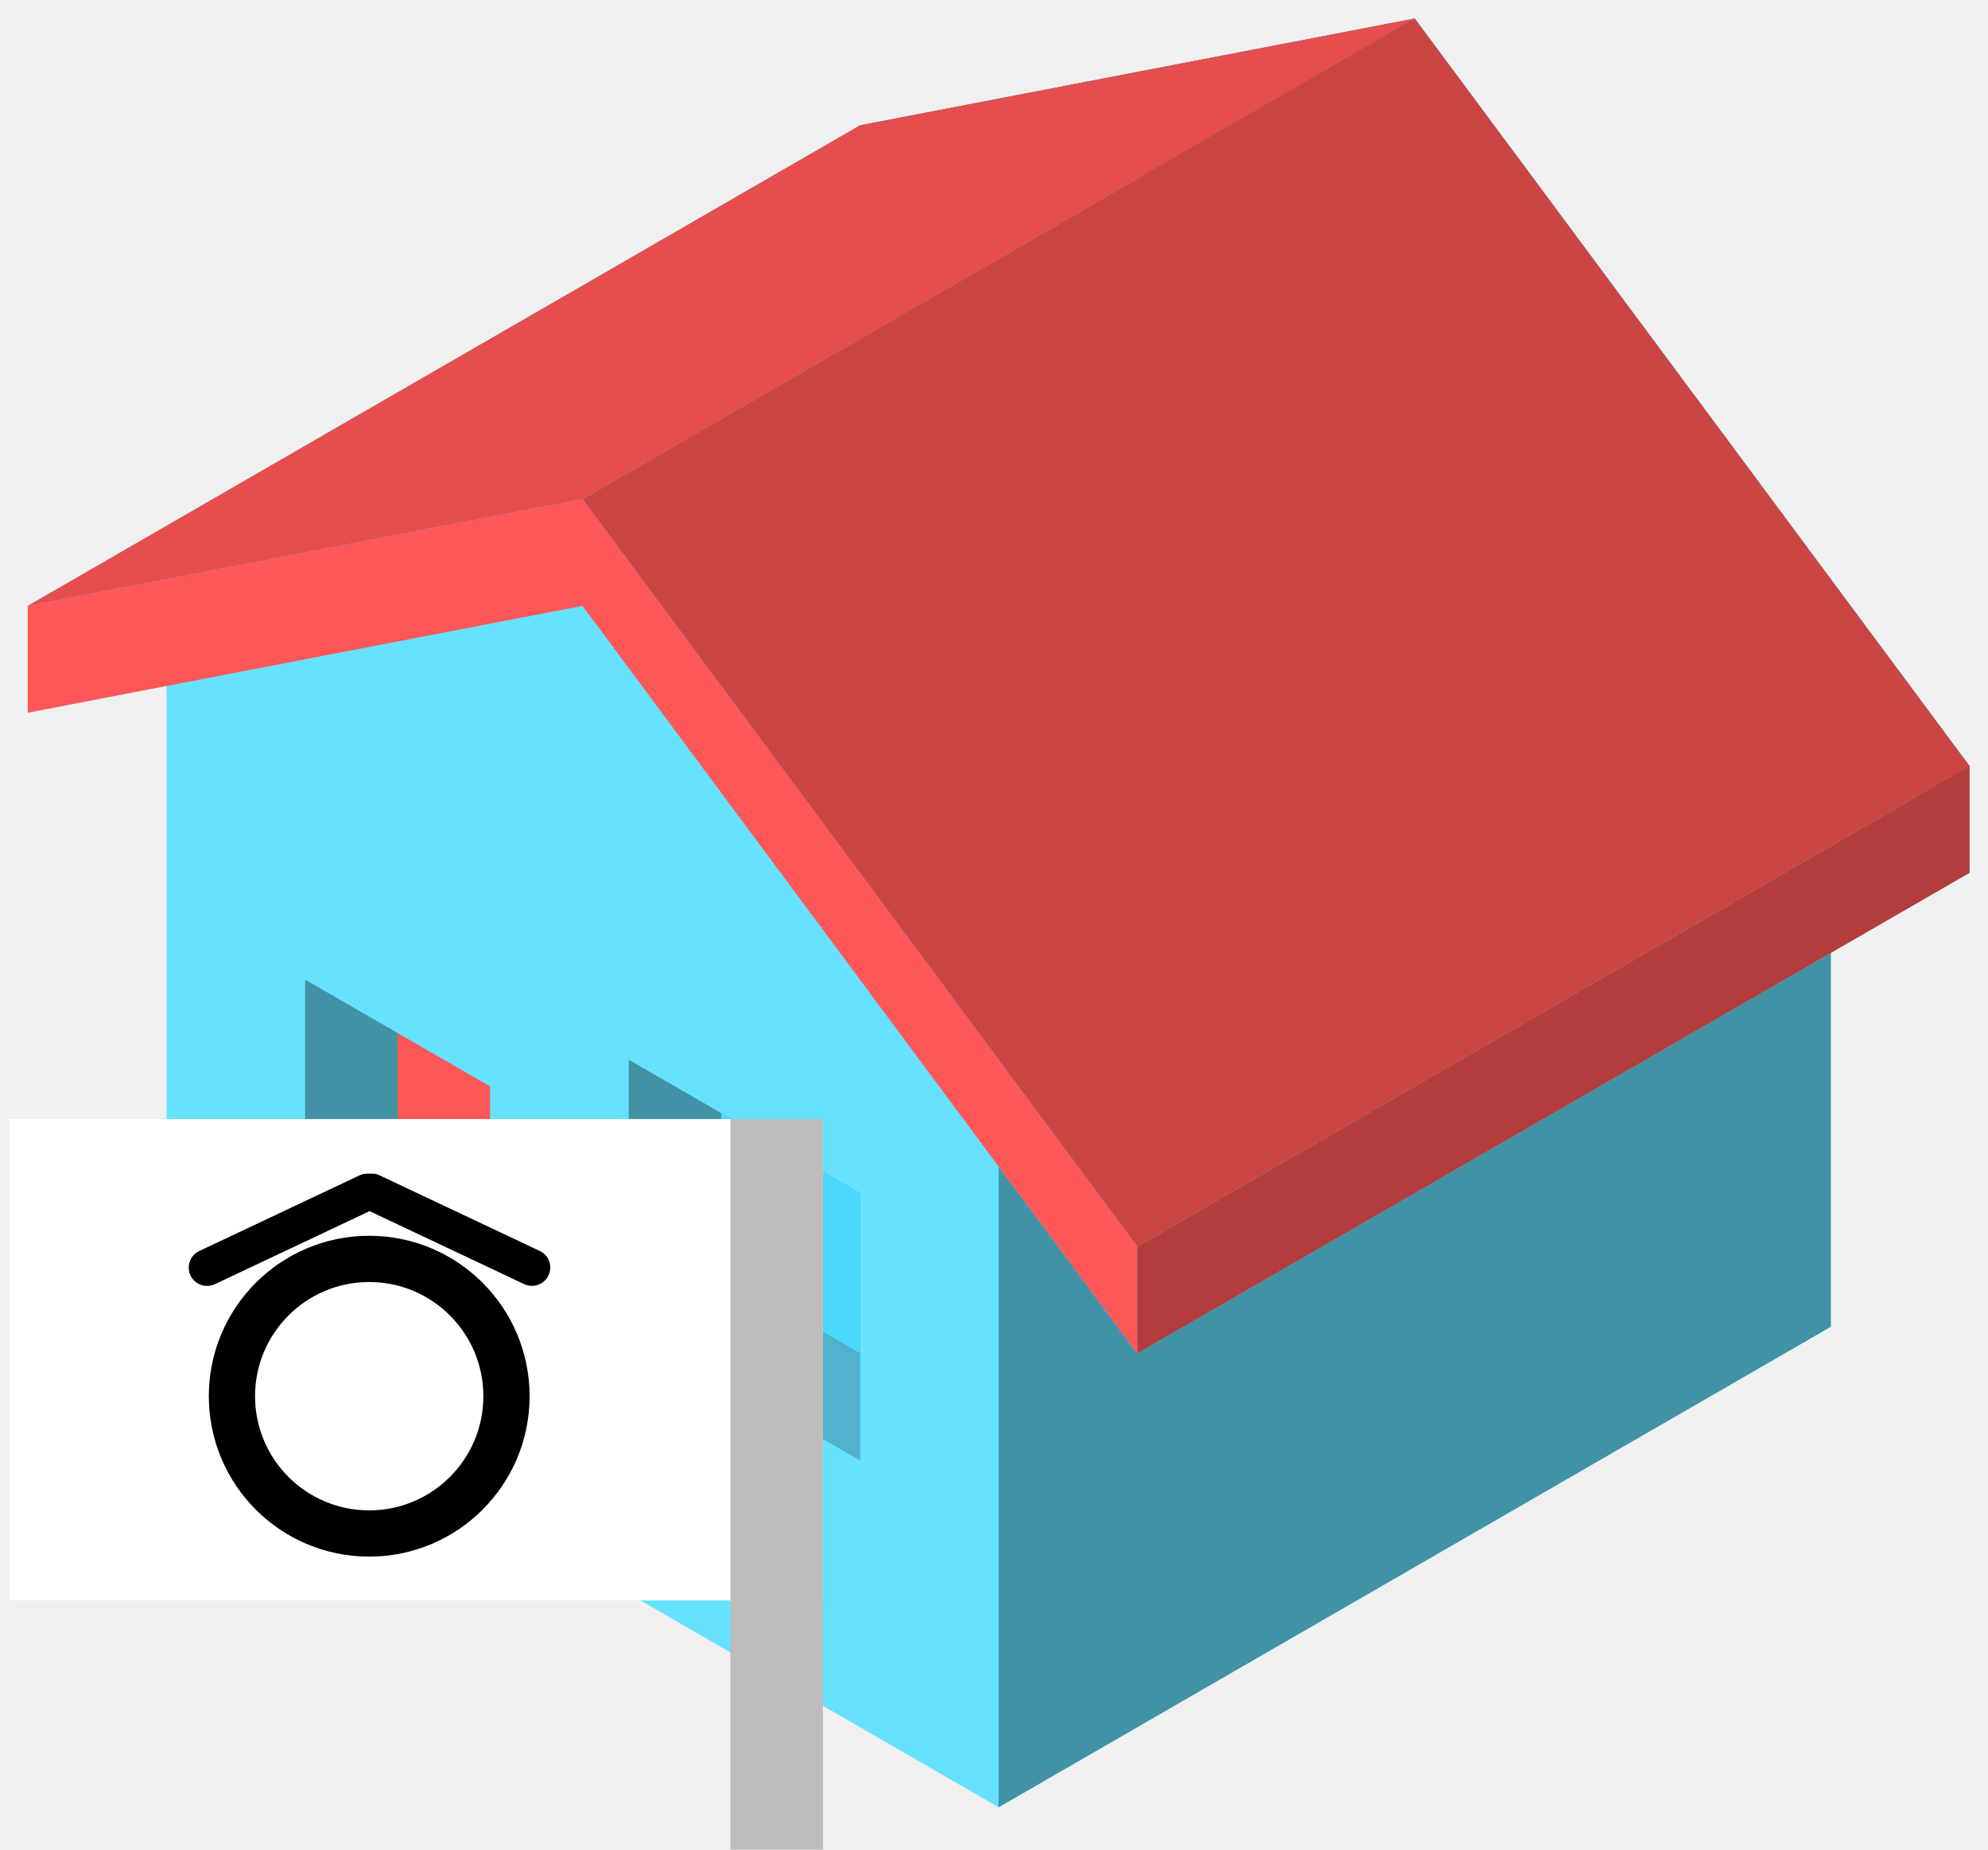
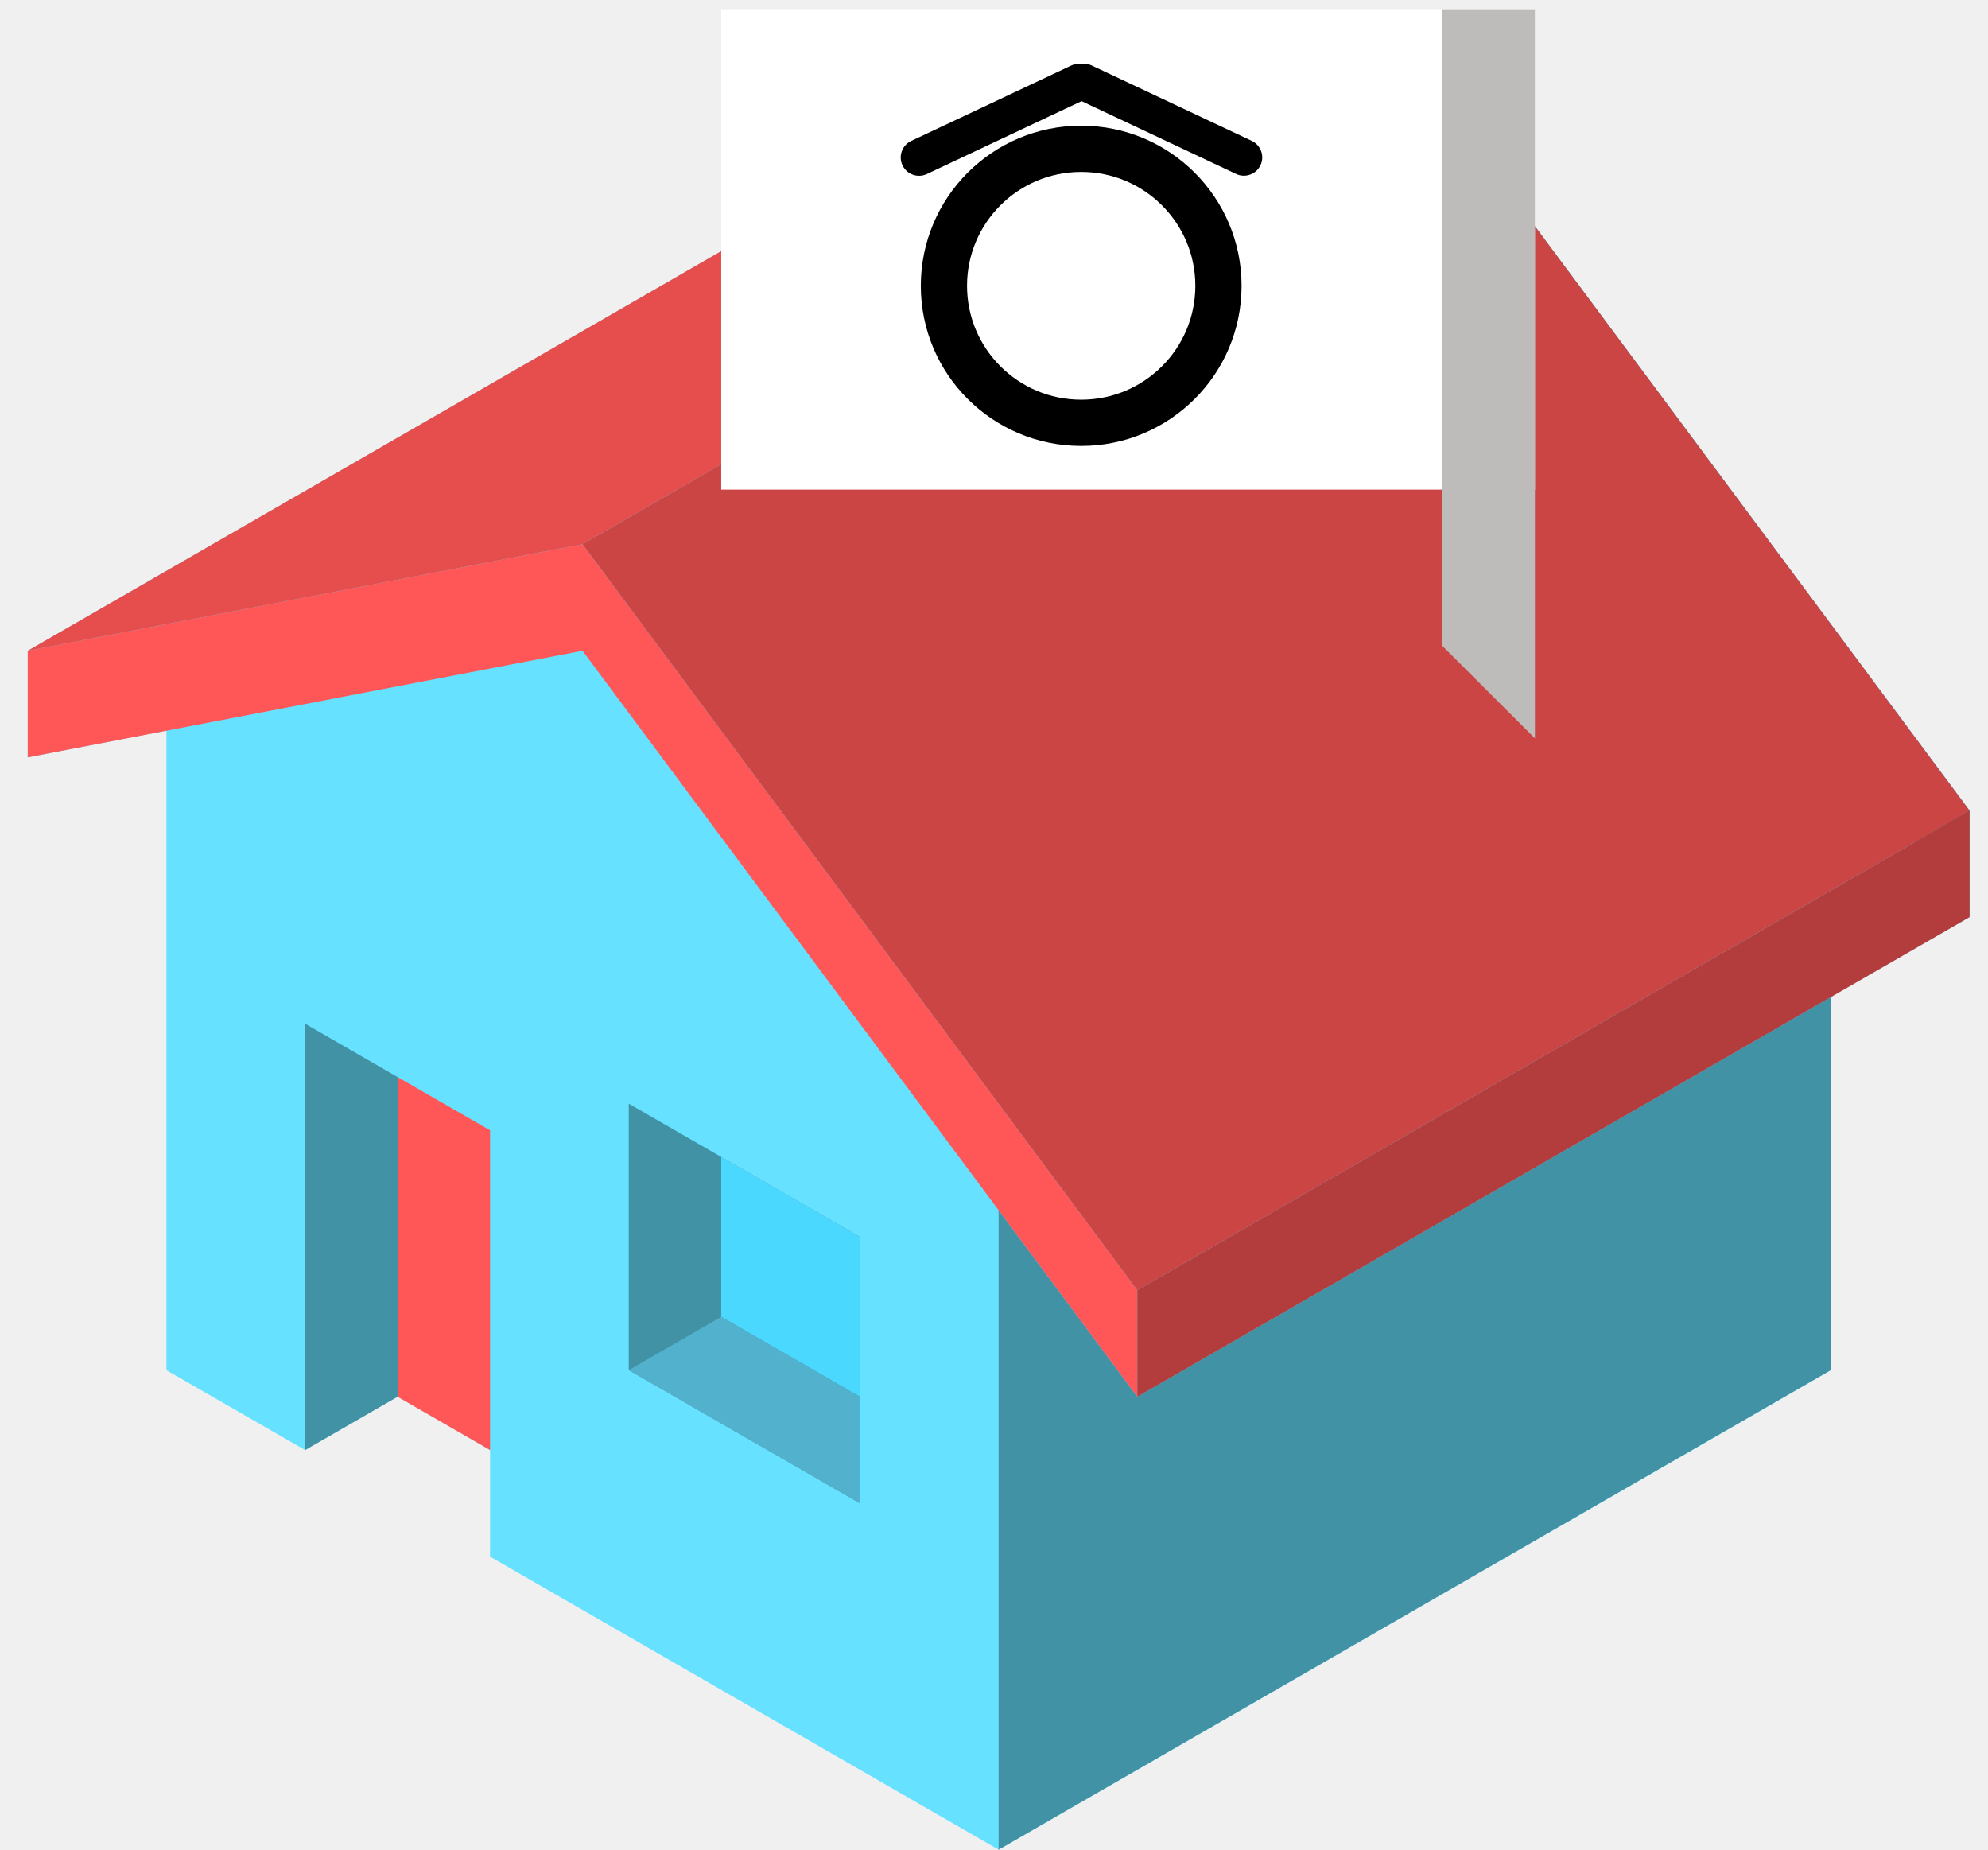
<svg xmlns="http://www.w3.org/2000/svg" width="215" height="200" viewBox="0 0 215 200" fill="none">
-   <path d="M213 82.815V94.365L198 103.015V143.465L108 195.415L53 163.665V152.115L43 146.315L33 152.115L18 143.465V74.165L3 77.065V65.515L93 13.565L153 2.015L213 82.815Z" fill="#66E1FF" />
-   <path d="M108 126.135L123 146.34L198 103.04V143.455L108 195.415V126.135Z" fill="#4292A6" />
-   <path d="M63 65.51L3 77.06V65.51L63 53.965L123 134.795V146.34L63 65.51Z" fill="#FF5757" />
-   <path d="M153 13.55L93 25.095V13.55L153 2L213 82.83V94.38L153 13.55Z" fill="#4292A6" />
-   <path d="M3 65.51L93 13.55L153 2L63 53.965L3 65.51Z" fill="#E64E4E" />
-   <path d="M123 134.795L213 82.83L153 2L63 53.965L123 134.795Z" fill="#CC4545" />
-   <path d="M123 134.795L213 82.83V94.38L123 146.34V134.795Z" fill="#B33D3D" />
-   <path d="M68 143.455L93 157.885V129.02L68 114.585V143.455Z" fill="#4292A6" />
-   <path d="M33 152.115L43 146.34V111.7L33 105.925V152.115Z" fill="#4292A6" />
-   <path d="M78 137.68L93 146.34V129.02L78 120.36V137.68Z" fill="#4AD8FF" />
-   <path d="M68 143.455L93 157.885V146.34L78 137.68L68 143.455Z" fill="#52B1CC" />
-   <path d="M43 146.34L53 152.115V117.47L43 111.7V146.34Z" fill="#FF5757" />
-   <path d="M89 121H1V173.051H89V121Z" fill="white" />
-   <path d="M89 121H79V200H89V121Z" fill="#BEBBBB" />
-   <path d="M41.054 127.088L58.374 135.263C59.364 135.73 59.787 136.91 59.32 137.9L59.32 137.9C58.853 138.89 57.673 139.313 56.683 138.846L39.363 130.672C38.373 130.205 37.95 129.024 38.417 128.034C38.884 127.045 40.065 126.621 41.054 127.088Z" fill="black" />
-   <path d="M23.238 138.855L40.558 130.68C41.548 130.213 41.971 129.032 41.505 128.043L41.505 128.043C41.037 127.053 39.857 126.63 38.867 127.097L21.547 135.271C20.558 135.738 20.134 136.919 20.601 137.908C21.068 138.898 22.249 139.322 23.238 138.855Z" fill="black" />
-   <path d="M25.084 150.968C25.084 142.769 31.73 136.122 39.929 136.122C48.128 136.122 54.775 142.769 54.775 150.968C54.775 159.167 48.128 165.813 39.929 165.813C31.73 165.813 25.084 159.167 25.084 150.968Z" stroke="black" stroke-width="5" />
+   <path d="M213 87.633V99.159L198 107.791V148.158L108 200L53 168.316V156.79L43 151.002L33 156.79L18 148.158V79.001L3 81.895V70.369L93 18.526L153 7L213 87.633Z" fill="#66E1FF" />
+   <path d="M108 130.863L123 151.027L198 107.816V148.148L108 200V130.863Z" fill="#4292A6" />
+   <path d="M63 70.364L3 81.89V70.364L63 58.843L123 139.506V151.027L63 70.364Z" fill="#FF5757" />
+   <path d="M153 18.512L93 30.033V18.512L153 6.986L213 87.648V99.174L153 18.512Z" fill="#4292A6" />
+   <path d="M3 70.364L93 18.512L153 6.986L63 58.843L3 70.364Z" fill="#E64E4E" />
+   <path d="M123 139.506L213 87.648L153 6.986L63 58.843L123 139.506Z" fill="#CC4545" />
+   <path d="M123 139.506L213 87.648V99.174L123 151.027V139.506Z" fill="#B33D3D" />
+   <path d="M68 148.148L93 162.548V133.743L68 119.337V148.148Z" fill="#4292A6" />
+   <path d="M33 156.79L43 151.027V116.458L33 110.695V156.79Z" fill="#4292A6" />
+   <path d="M78 142.385L93 151.027V133.742L78 125.1V142.385Z" fill="#4AD8FF" />
+   <path d="M68 148.148L93 162.548V151.027L78 142.385L68 148.148Z" fill="#52B1CC" />
+   <path d="M43 151.027L53 156.79V122.216L43 116.458V151.027Z" fill="#FF5757" />
+   <path d="M166 0.998H78V52.941H166V0.998Z" fill="white" />
+   <path d="M166 0.998H156V69.855L166 79.834V0.998Z" fill="#BEBBBB" />
+   <path d="M118.054 7.074L135.374 15.231C136.364 15.697 136.787 16.875 136.32 17.863L136.32 17.863C135.853 18.851 134.673 19.273 133.683 18.807L116.363 10.649C115.373 10.184 114.95 9.005 115.417 8.018C115.884 7.03 117.065 6.607 118.054 7.074Z" fill="black" />
+   <path d="M100.238 18.816L117.558 10.658C118.548 10.192 118.971 9.014 118.504 8.026L118.504 8.026C118.037 7.038 116.857 6.616 115.867 7.082L98.547 15.239C97.558 15.706 97.134 16.884 97.601 17.871C98.068 18.859 99.249 19.282 100.238 18.816Z" fill="black" />
+   <path d="M102.084 30.904C102.084 22.722 108.73 16.089 116.929 16.089C125.128 16.089 131.775 22.722 131.775 30.904C131.775 39.086 125.128 45.718 116.929 45.718C108.73 45.718 102.084 39.086 102.084 30.904Z" stroke="black" stroke-width="5" />
</svg>
